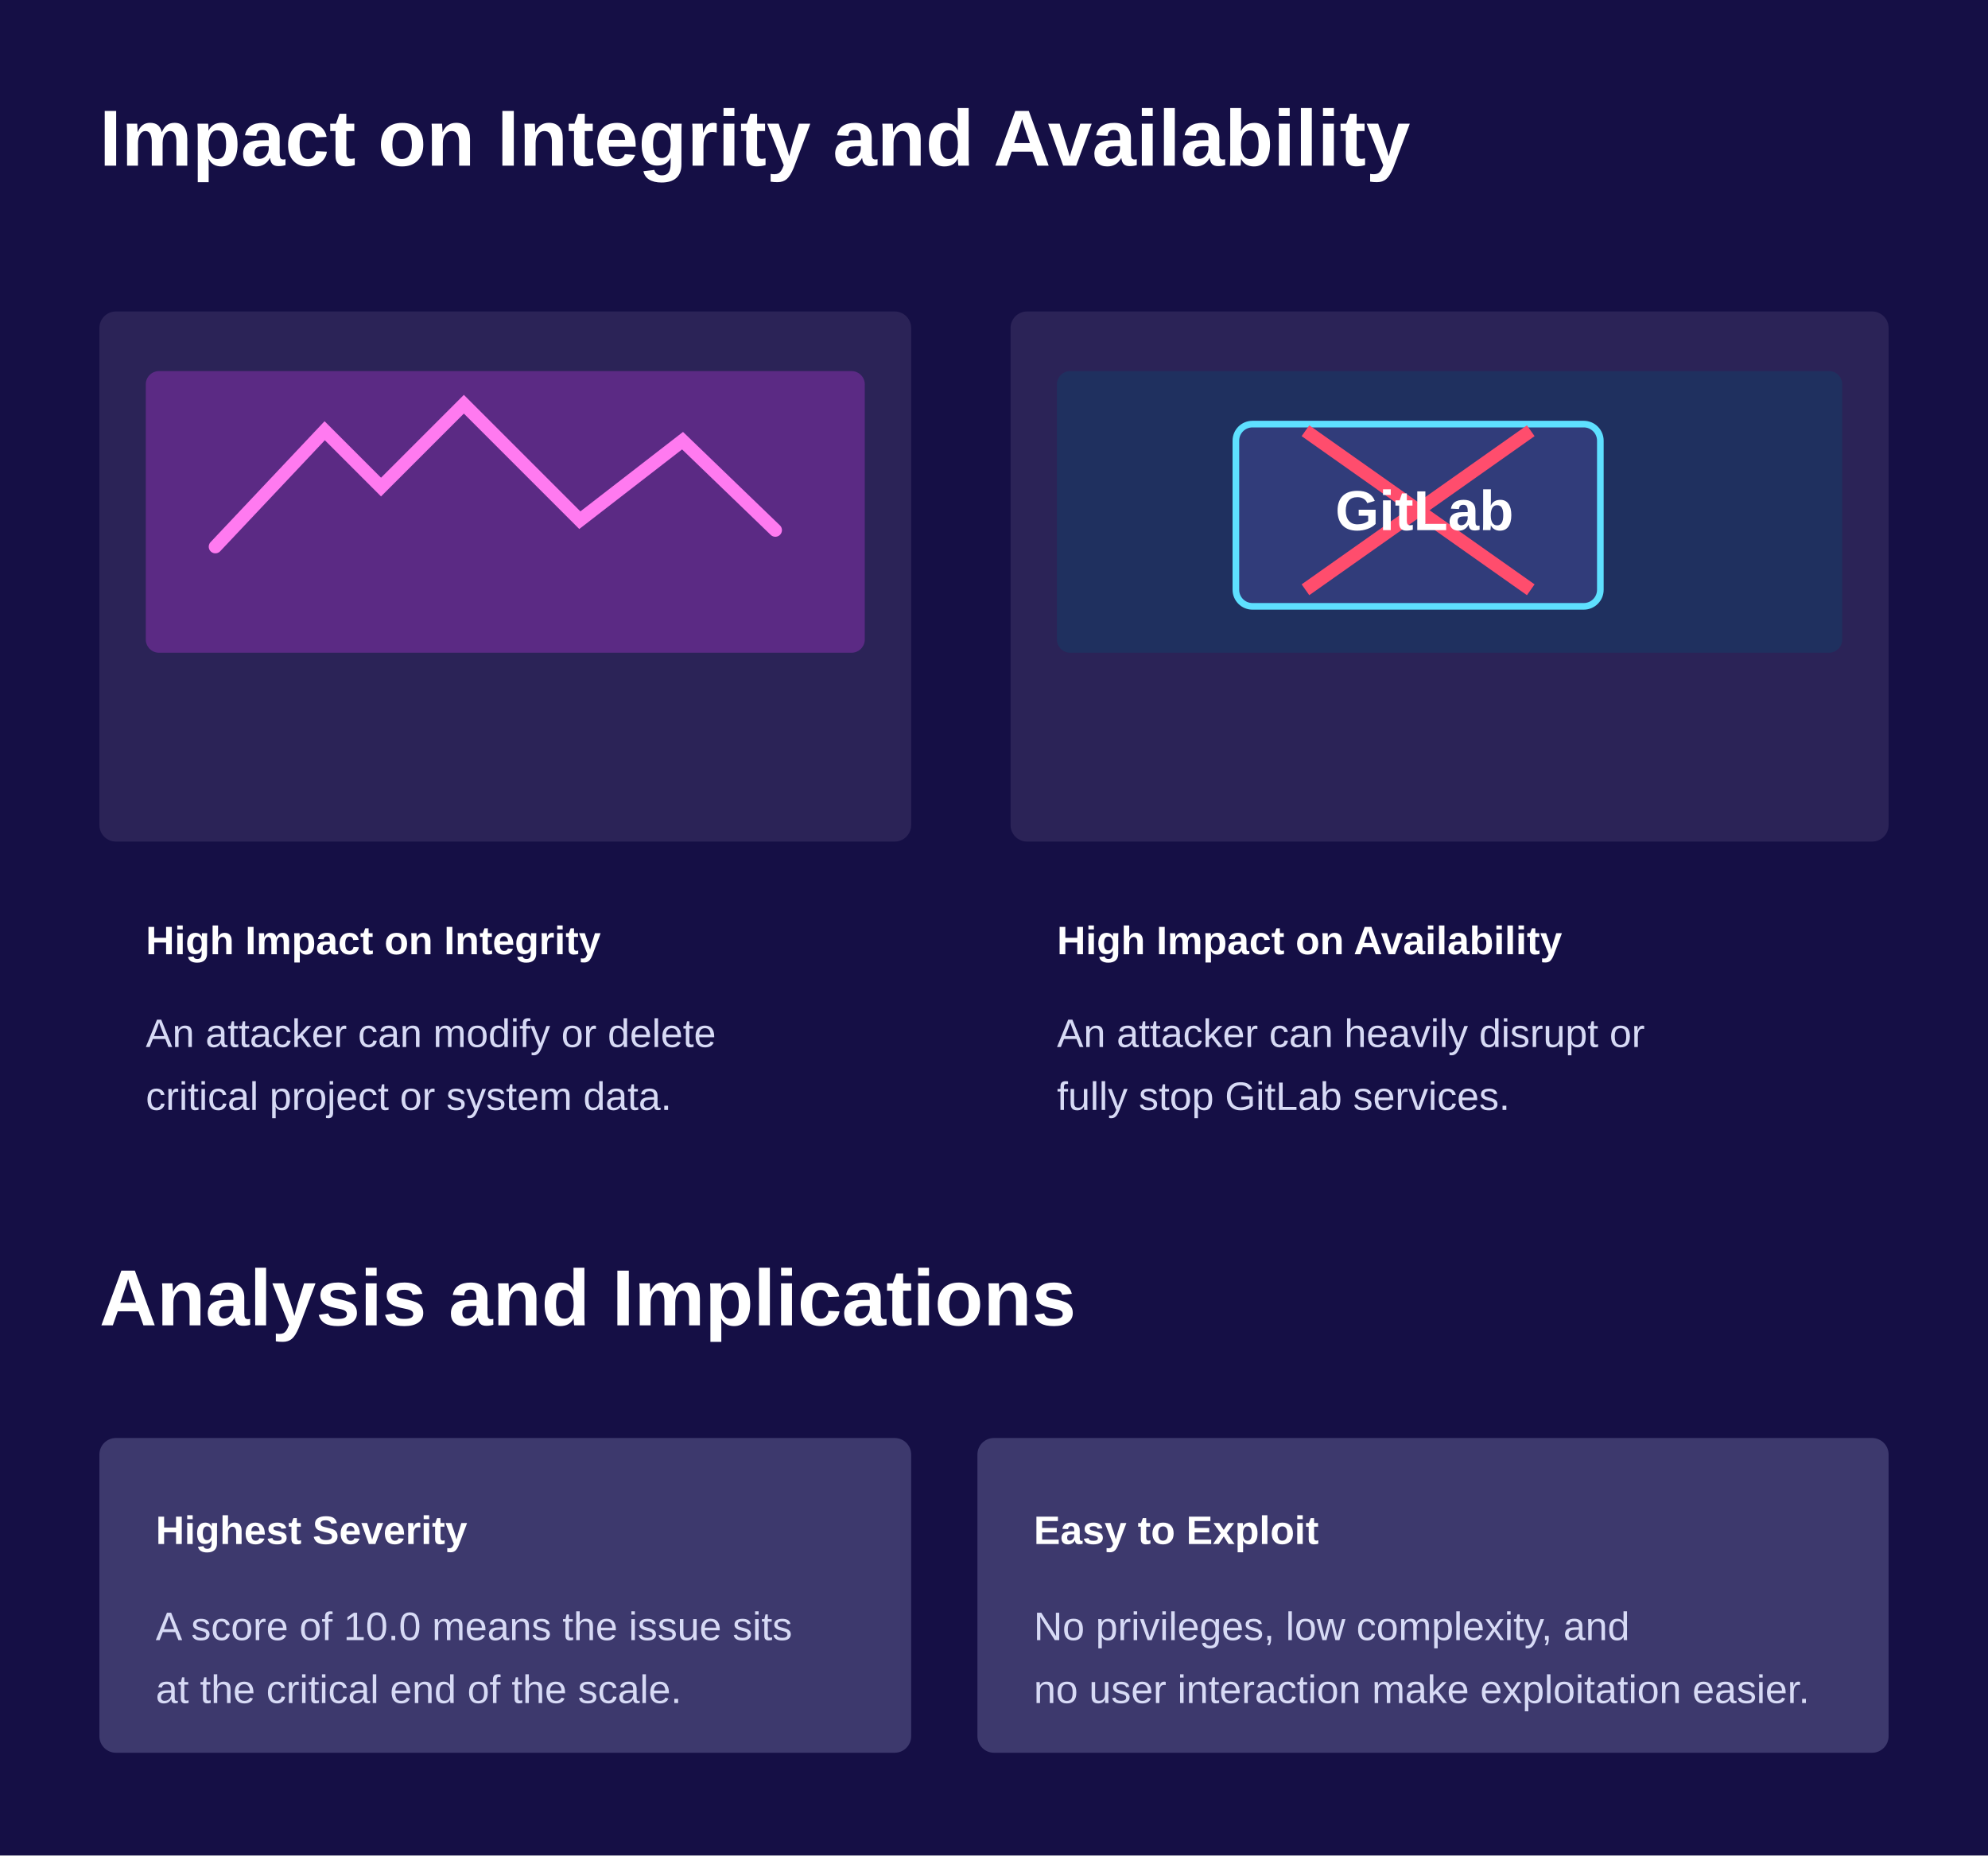
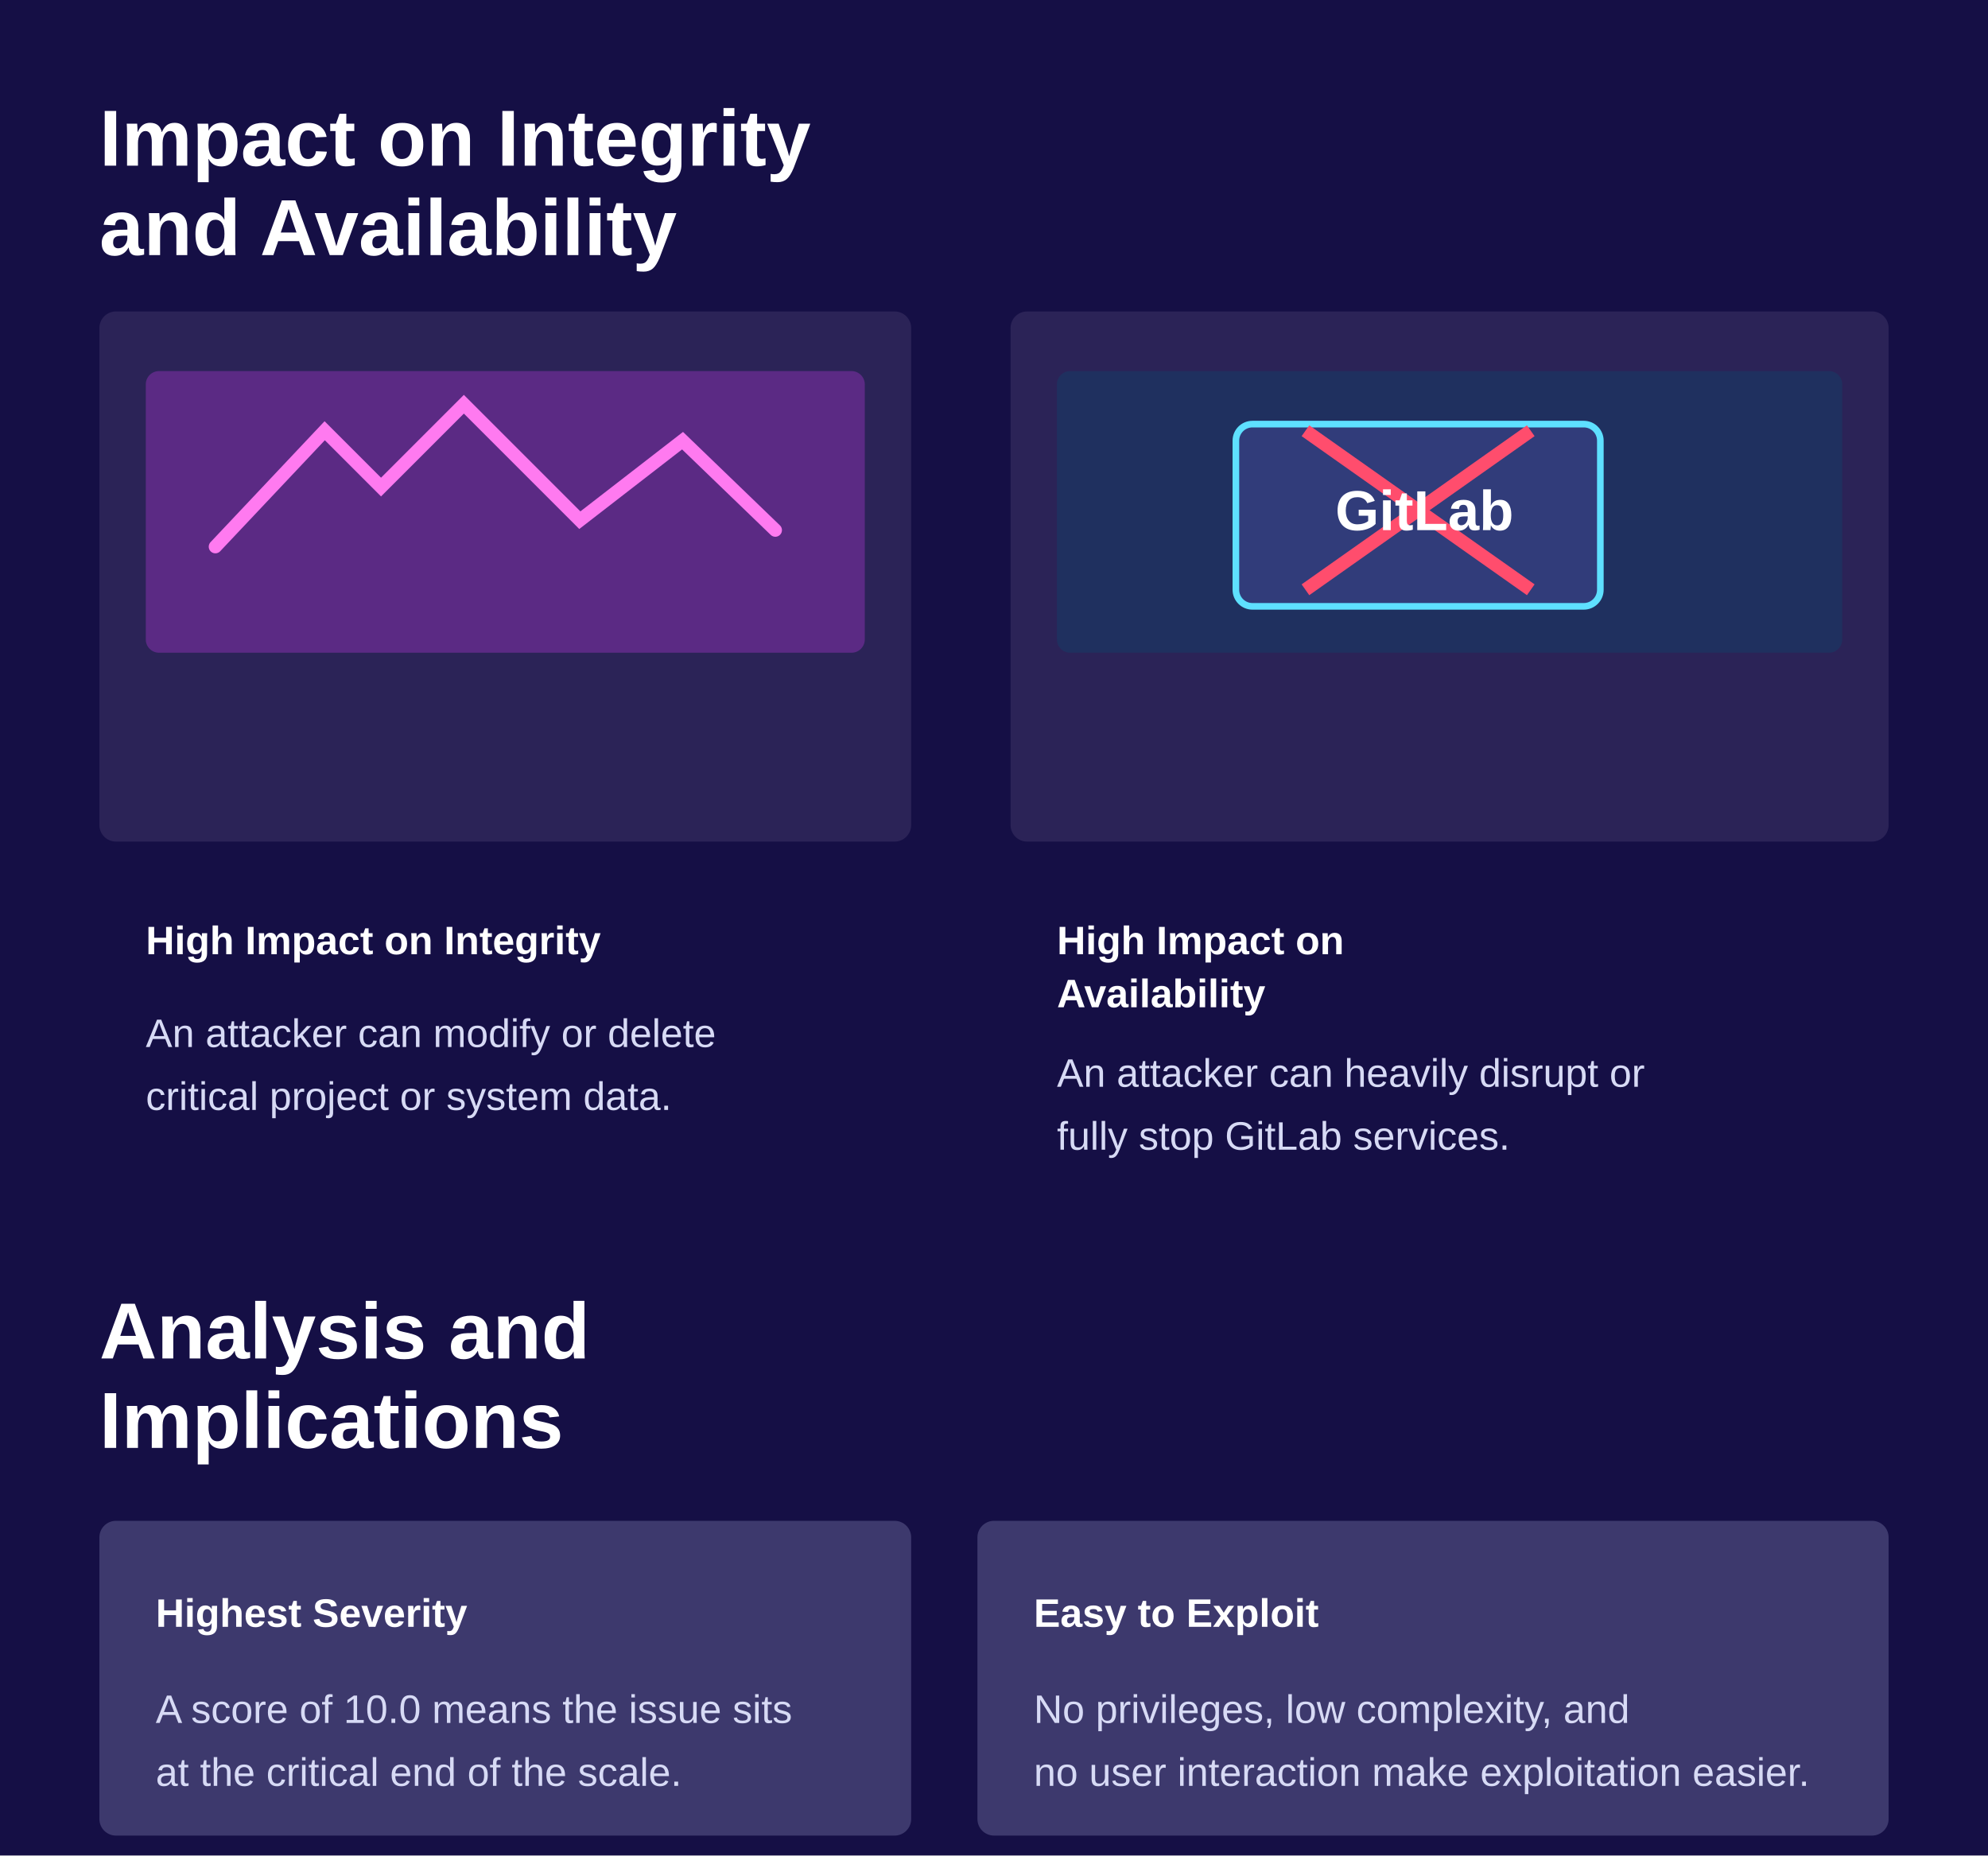
<svg xmlns="http://www.w3.org/2000/svg" width="1200" height="1120" viewBox="0 0 1200 1120" role="img" aria-labelledby="title desc">
  <defs>
    <style>
      .title { fill: #ffffff; font: 700 48px 'Segoe UI', Arial, sans-serif; }
      .body { fill: #d7daf5; font: 400 24px 'Segoe UI', Arial, sans-serif; }
      .cardTitle { fill: #ffffff; font: 700 24px 'Segoe UI', Arial, sans-serif; }
    </style>
  </defs>
  <rect width="1200" height="1120" fill="#150f45" />
-   <text x="60" y="100" class="title">Impact on Integrity and Availability</text>
+   <text x="60" y="100" class="title">Impact on Integrity</text>
+   <text x="60" y="154" class="title">and Availability</text>
  <rect x="60" y="188" width="490" height="320" rx="10" fill="#2b2357" />
  <rect x="88" y="224" width="434" height="170" rx="8" fill="#5b2a84" />
  <path d="M130 330 L196 260 L230 294 L280 244 L350 314 L412 266 L468 320" stroke="#ff7af0" stroke-width="8" fill="none" stroke-linecap="round" />
  <text x="88" y="576" class="cardTitle">High Impact on Integrity</text>
  <text x="88" y="632" class="body">An attacker can modify or delete</text>
  <text x="88" y="670" class="body">critical project or system data.</text>
  <rect x="610" y="188" width="530" height="320" rx="10" fill="#2b2357" />
  <rect x="638" y="224" width="474" height="170" rx="8" fill="#1f305f" />
  <rect x="746" y="256" width="220" height="110" rx="10" fill="#313c7a" stroke="#5ee0ff" stroke-width="4" />
  <path d="M788 260 L924 356" stroke="#ff4d6d" stroke-width="8" />
  <path d="M924 260 L788 356" stroke="#ff4d6d" stroke-width="8" />
  <text x="806" y="320" fill="#ffffff" font-family="Segoe UI, Arial, sans-serif" font-size="34" font-weight="700">GitLab</text>
-   <text x="638" y="576" class="cardTitle">High Impact on Availability</text>
-   <text x="638" y="632" class="body">An attacker can heavily disrupt or</text>
-   <text x="638" y="670" class="body">fully stop GitLab services.</text>
-   <text x="60" y="800" class="title">Analysis and Implications</text>
-   <rect x="60" y="868" width="490" height="190" rx="10" fill="#3d396d" />
-   <text x="94" y="932" class="cardTitle">Highest Severity</text>
-   <text x="94" y="990" class="body">A score of 10.0 means the issue sits</text>
-   <text x="94" y="1028" class="body">at the critical end of the scale.</text>
-   <rect x="590" y="868" width="550" height="190" rx="10" fill="#3d396d" />
-   <text x="624" y="932" class="cardTitle">Easy to Exploit</text>
-   <text x="624" y="990" class="body">No privileges, low complexity, and</text>
-   <text x="624" y="1028" class="body">no user interaction make exploitation easier.</text>
+   <text x="638" y="576" class="cardTitle">High Impact on</text>
+   <text x="638" y="608" class="cardTitle">Availability</text>
+   <text x="638" y="656" class="body">An attacker can heavily disrupt or</text>
+   <text x="638" y="694" class="body">fully stop GitLab services.</text>
+   <text x="60" y="820" class="title">Analysis and</text>
+   <text x="60" y="874" class="title">Implications</text>
+   <rect x="60" y="918" width="490" height="190" rx="10" fill="#3d396d" />
+   <text x="94" y="982" class="cardTitle">Highest Severity</text>
+   <text x="94" y="1040" class="body">A score of 10.0 means the issue sits</text>
+   <text x="94" y="1078" class="body">at the critical end of the scale.</text>
+   <rect x="590" y="918" width="550" height="190" rx="10" fill="#3d396d" />
+   <text x="624" y="982" class="cardTitle">Easy to Exploit</text>
+   <text x="624" y="1040" class="body">No privileges, low complexity, and</text>
+   <text x="624" y="1078" class="body">no user interaction make exploitation easier.</text>
</svg>
